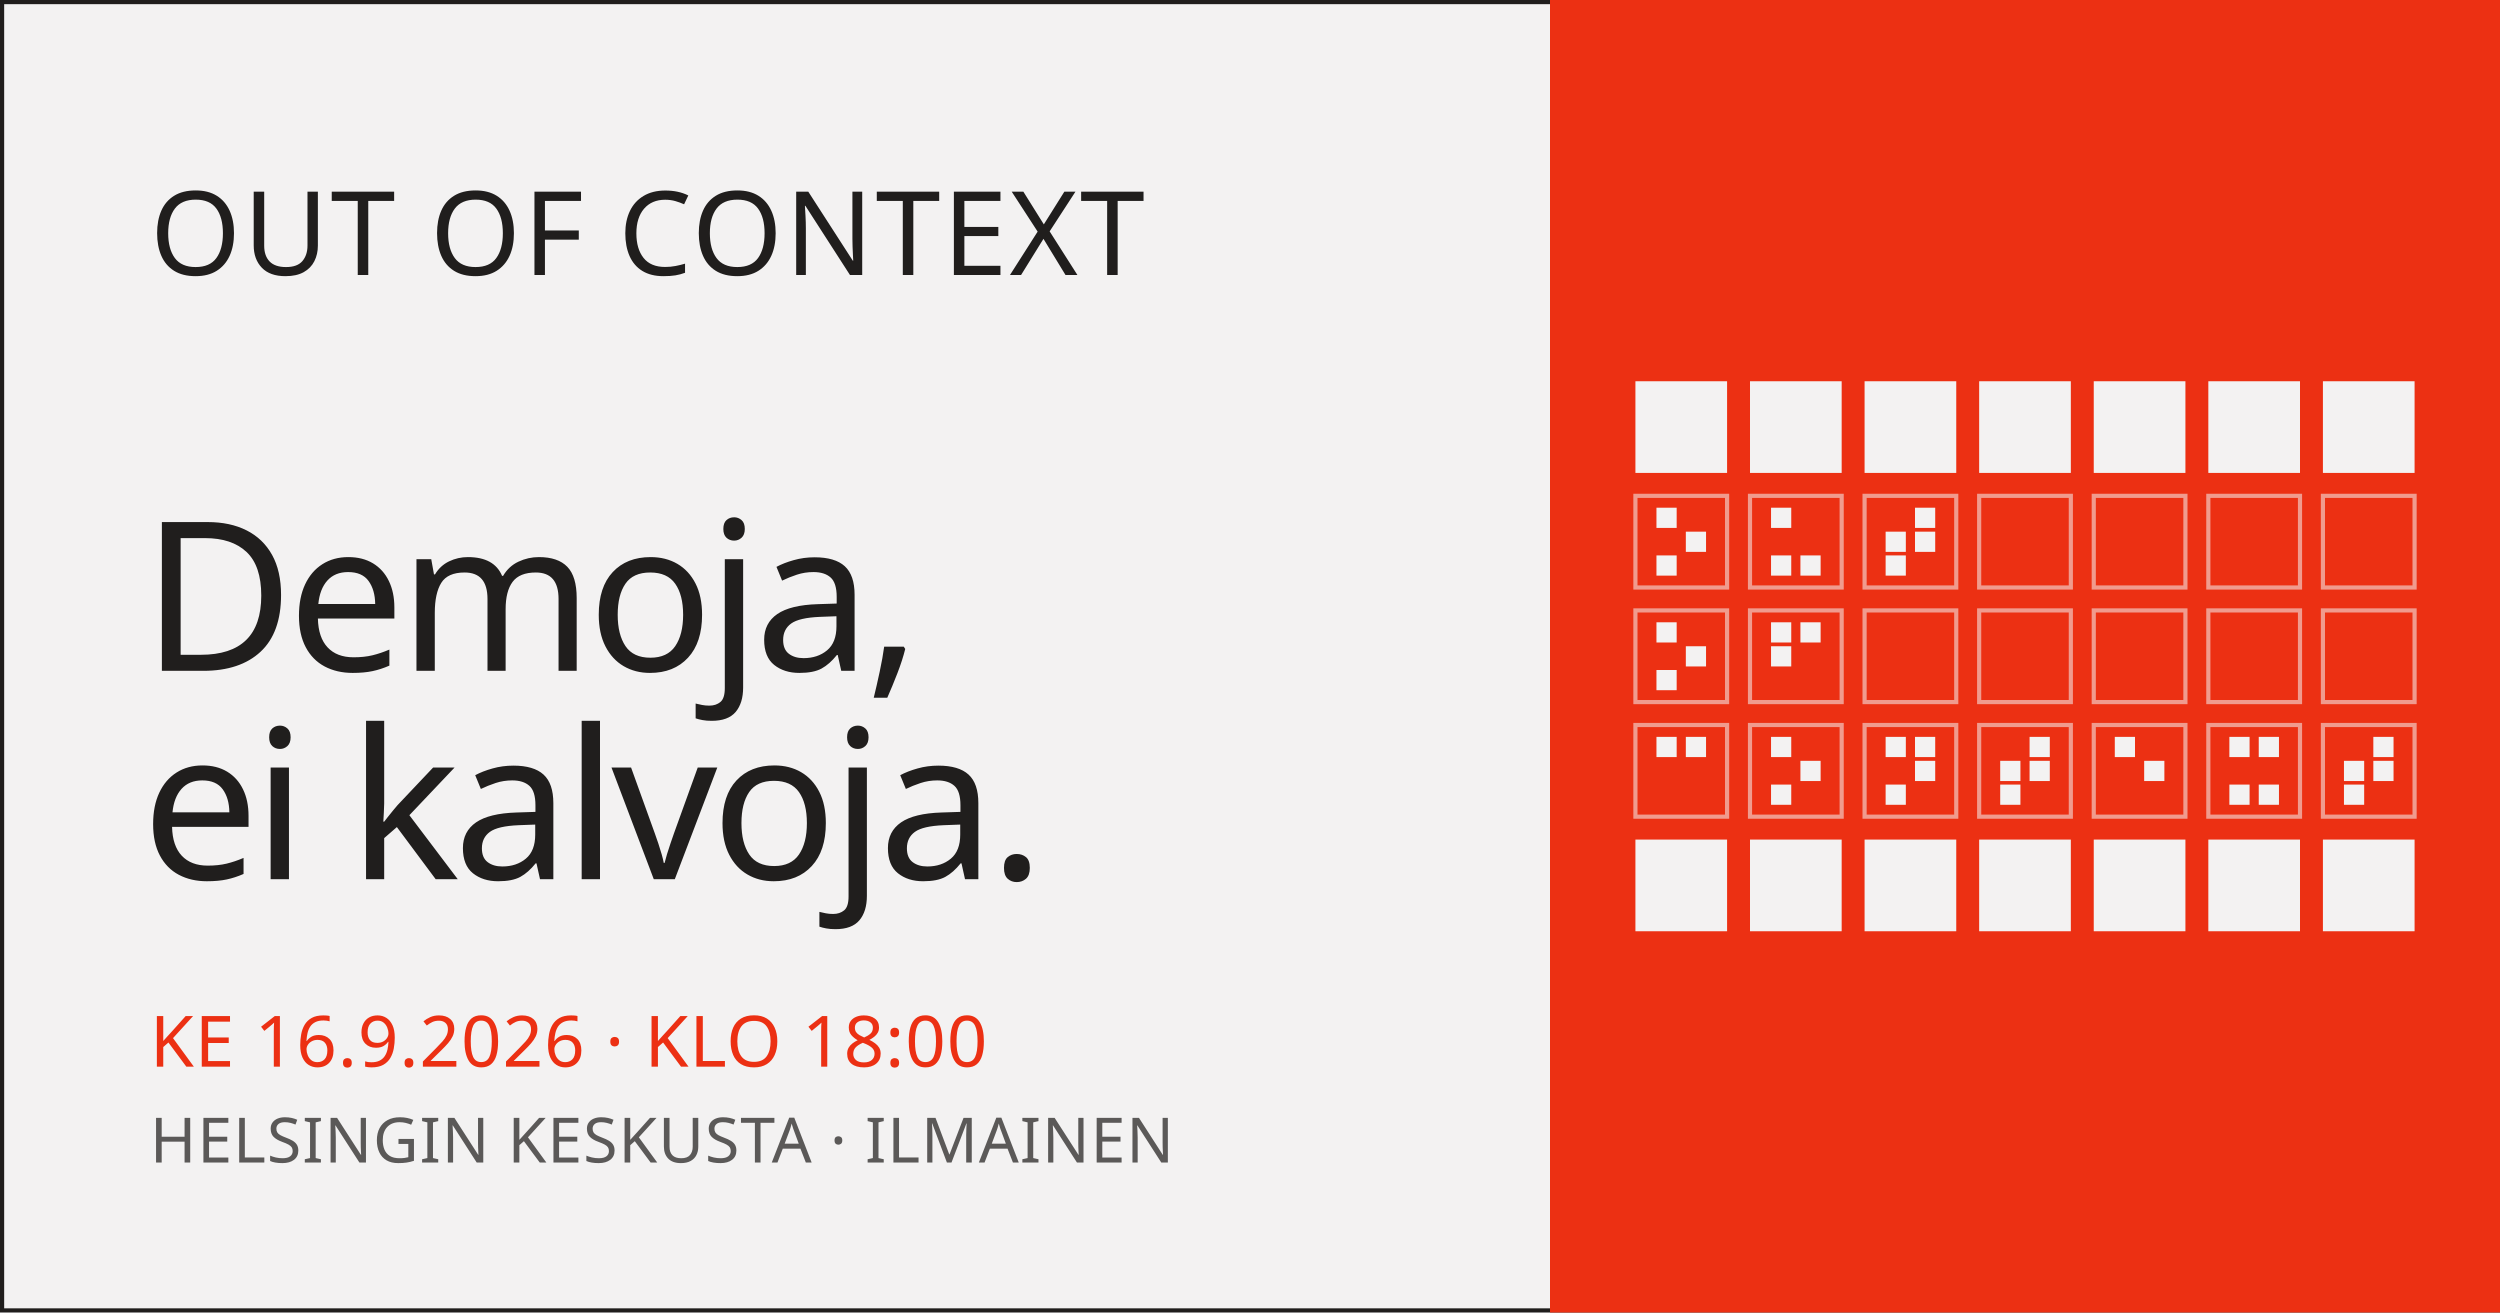
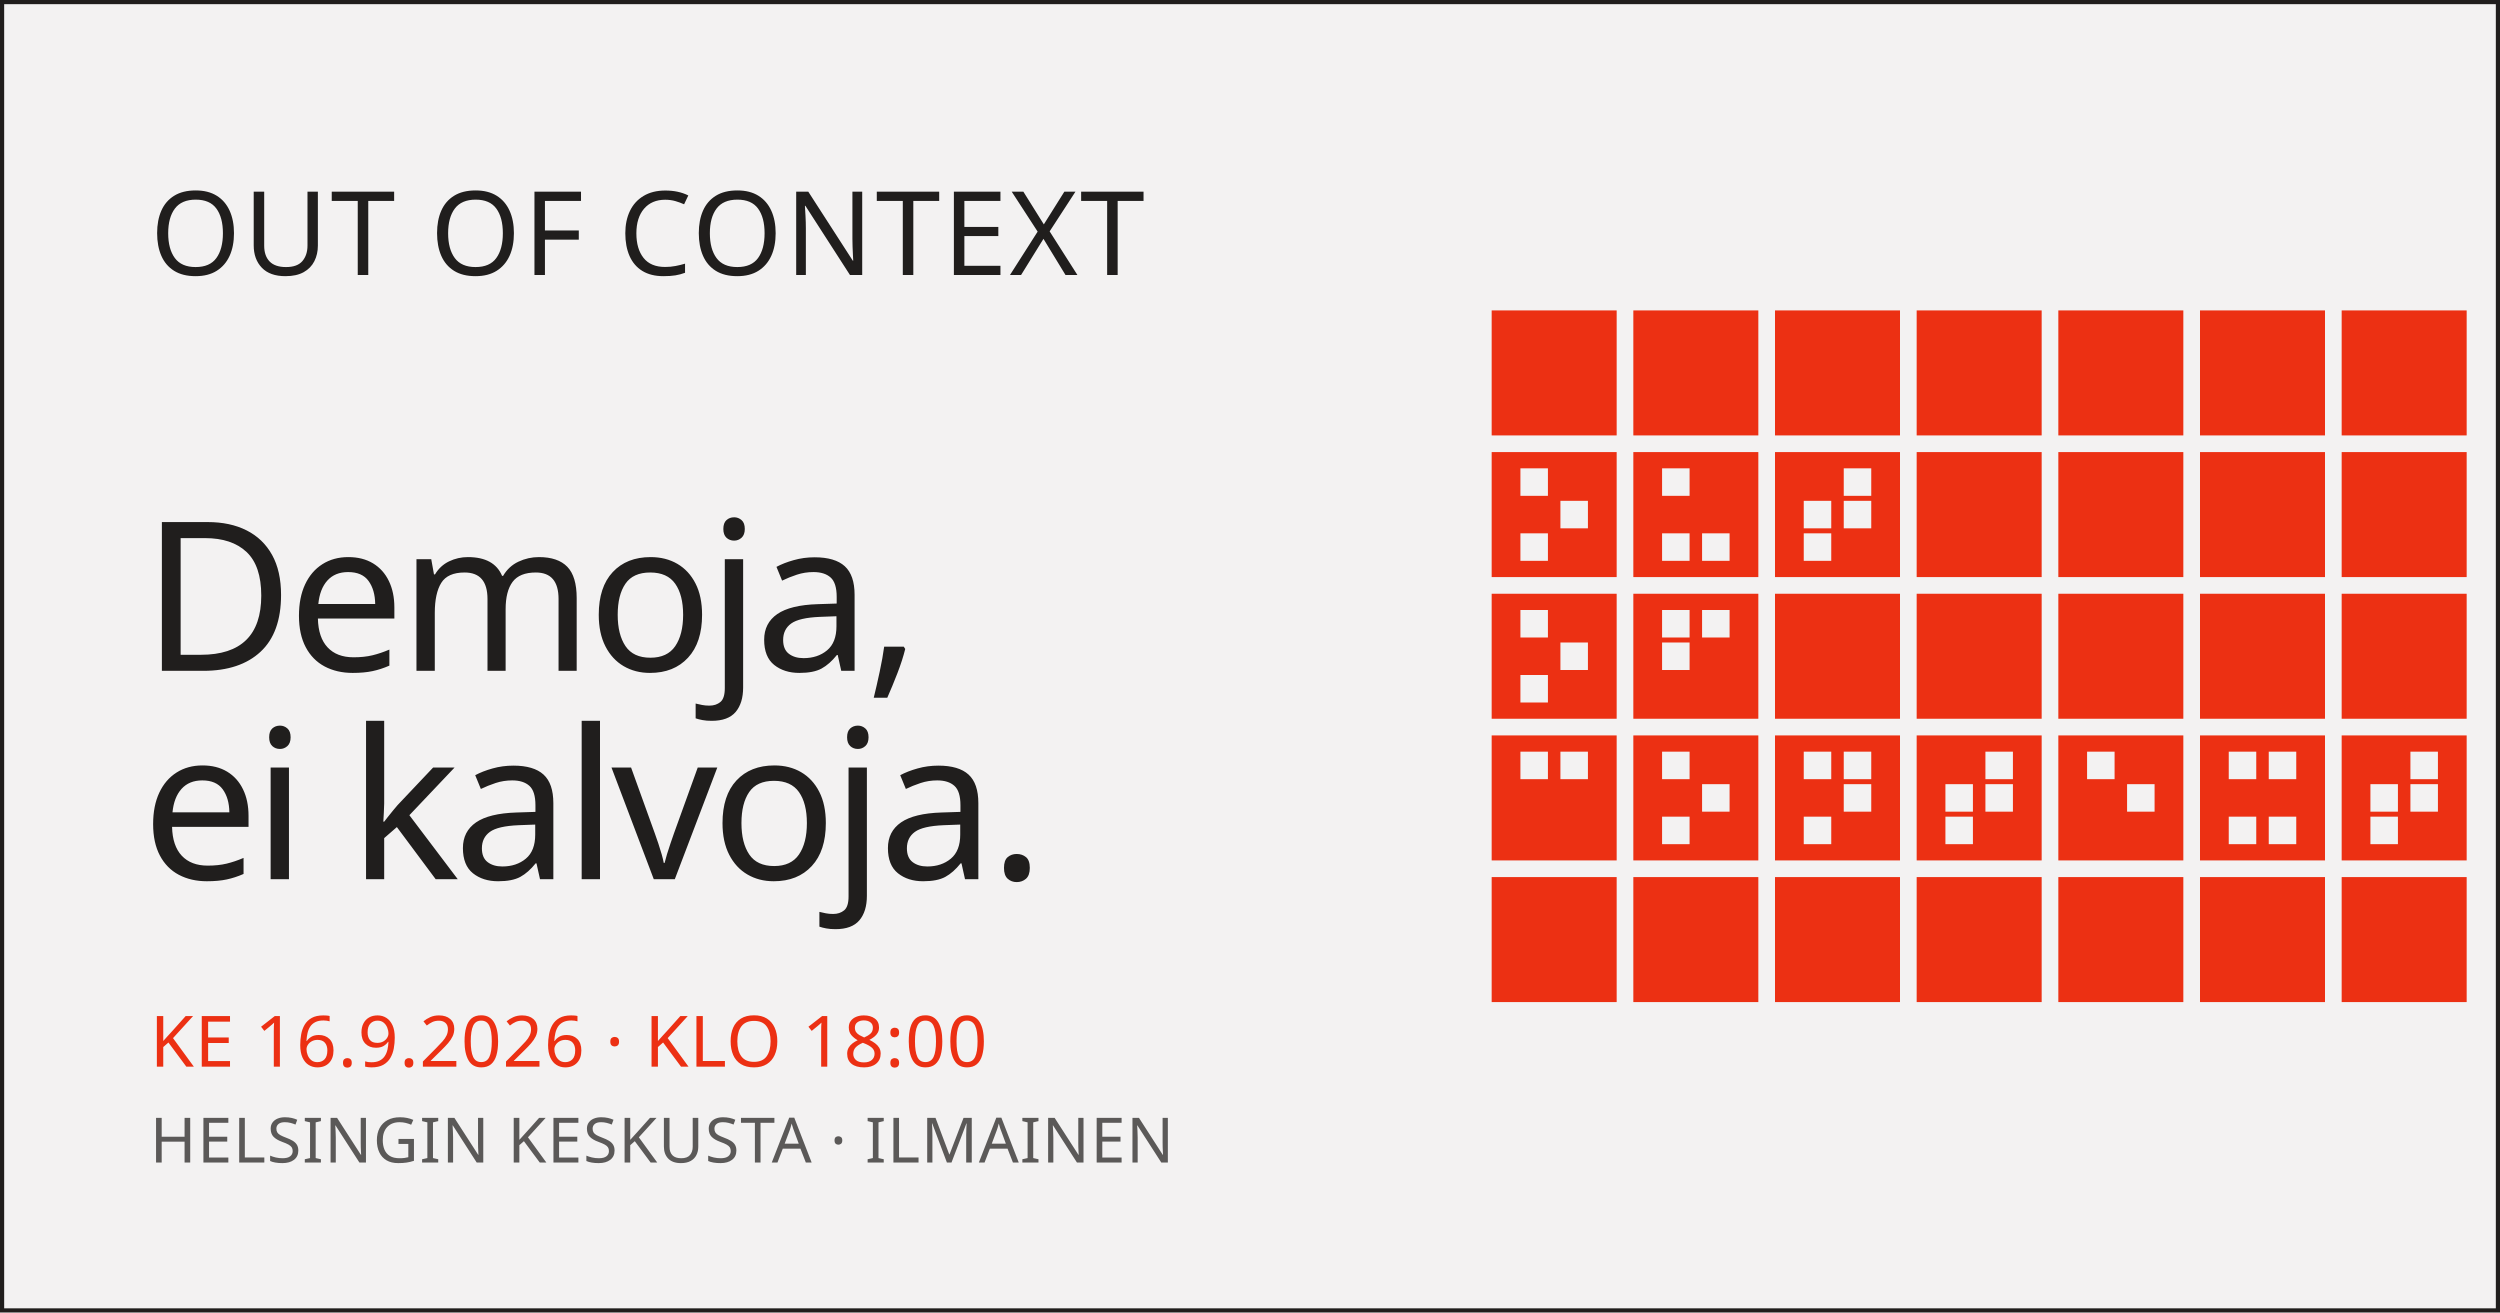
<svg xmlns="http://www.w3.org/2000/svg" width="1200" height="630" viewBox="0 0 1200 630">
  <rect width="1200" height="630" fill="#f3f2f2" />
  <rect x="1" y="1" width="1198" height="628" fill="none" stroke="#201e1d" stroke-width="2" />
-   <rect x="744" y="0" width="456" height="630" fill="#ec3013" />
  <text x="72" y="132" font-family="Archivo Black, Archivo, sans-serif" font-size="56" letter-spacing="1" fill="#201e1d">OUT OF CONTEXT</text>
  <text x="68" y="322" font-family="Archivo Black, Archivo, sans-serif" font-size="100" letter-spacing="-3" fill="#201e1d">Demoja,</text>
  <text x="68" y="422" font-family="Archivo Black, Archivo, sans-serif" font-size="100" letter-spacing="-3" fill="#201e1d">ei kalvoja.</text>
  <text x="72" y="512" font-family="Archivo Black, Archivo, sans-serif" font-size="34" letter-spacing="0.5" fill="#ec3013">KE 16.9.2026 · KLO 18:00</text>
  <text x="72" y="558" font-family="Archivo Black, Archivo, sans-serif" font-size="30" letter-spacing="0.5" fill="#201e1d" opacity="0.72">HELSINGIN KESKUSTA · ILMAINEN</text>
-   <rect x="785" y="183" width="44" height="44" fill="#f3f2f2" />
-   <rect x="840" y="183" width="44" height="44" fill="#f3f2f2" />
-   <rect x="895" y="183" width="44" height="44" fill="#f3f2f2" />
-   <rect x="950" y="183" width="44" height="44" fill="#f3f2f2" />
-   <rect x="1005" y="183" width="44" height="44" fill="#f3f2f2" />
-   <rect x="1060" y="183" width="44" height="44" fill="#f3f2f2" />
-   <rect x="1115" y="183" width="44" height="44" fill="#f3f2f2" />
-   <rect x="785" y="238" width="44" height="44" fill="none" stroke="#f3f2f2" stroke-opacity="0.55" stroke-width="2" />
-   <rect x="795.1" y="243.7" width="9.7" height="9.7" fill="#f3f2f2" />
-   <rect x="795.1" y="266.6" width="9.7" height="9.7" fill="#f3f2f2" />
-   <rect x="809.2" y="255.2" width="9.7" height="9.7" fill="#f3f2f2" />
-   <rect x="840" y="238" width="44" height="44" fill="none" stroke="#f3f2f2" stroke-opacity="0.55" stroke-width="2" />
-   <rect x="850.1" y="243.7" width="9.7" height="9.7" fill="#f3f2f2" />
-   <rect x="850.1" y="266.6" width="9.7" height="9.7" fill="#f3f2f2" />
-   <rect x="864.2" y="266.6" width="9.7" height="9.7" fill="#f3f2f2" />
-   <rect x="895" y="238" width="44" height="44" fill="none" stroke="#f3f2f2" stroke-opacity="0.55" stroke-width="2" />
-   <rect x="905.1" y="255.2" width="9.7" height="9.7" fill="#f3f2f2" />
-   <rect x="905.1" y="266.6" width="9.7" height="9.7" fill="#f3f2f2" />
-   <rect x="919.2" y="243.7" width="9.7" height="9.7" fill="#f3f2f2" />
-   <rect x="919.2" y="255.2" width="9.7" height="9.7" fill="#f3f2f2" />
-   <rect x="950" y="238" width="44" height="44" fill="none" stroke="#f3f2f2" stroke-opacity="0.55" stroke-width="2" />
-   <rect x="1005" y="238" width="44" height="44" fill="none" stroke="#f3f2f2" stroke-opacity="0.55" stroke-width="2" />
-   <rect x="1060" y="238" width="44" height="44" fill="none" stroke="#f3f2f2" stroke-opacity="0.55" stroke-width="2" />
-   <rect x="1115" y="238" width="44" height="44" fill="none" stroke="#f3f2f2" stroke-opacity="0.55" stroke-width="2" />
-   <rect x="785" y="293" width="44" height="44" fill="none" stroke="#f3f2f2" stroke-opacity="0.55" stroke-width="2" />
-   <rect x="795.1" y="298.7" width="9.7" height="9.7" fill="#f3f2f2" />
-   <rect x="795.1" y="321.6" width="9.7" height="9.7" fill="#f3f2f2" />
-   <rect x="809.2" y="310.2" width="9.7" height="9.7" fill="#f3f2f2" />
-   <rect x="840" y="293" width="44" height="44" fill="none" stroke="#f3f2f2" stroke-opacity="0.55" stroke-width="2" />
-   <rect x="850.1" y="298.7" width="9.7" height="9.7" fill="#f3f2f2" />
-   <rect x="850.1" y="310.2" width="9.7" height="9.7" fill="#f3f2f2" />
-   <rect x="864.2" y="298.7" width="9.7" height="9.7" fill="#f3f2f2" />
-   <rect x="895" y="293" width="44" height="44" fill="none" stroke="#f3f2f2" stroke-opacity="0.55" stroke-width="2" />
-   <rect x="950" y="293" width="44" height="44" fill="none" stroke="#f3f2f2" stroke-opacity="0.55" stroke-width="2" />
-   <rect x="1005" y="293" width="44" height="44" fill="none" stroke="#f3f2f2" stroke-opacity="0.55" stroke-width="2" />
-   <rect x="1060" y="293" width="44" height="44" fill="none" stroke="#f3f2f2" stroke-opacity="0.55" stroke-width="2" />
-   <rect x="1115" y="293" width="44" height="44" fill="none" stroke="#f3f2f2" stroke-opacity="0.55" stroke-width="2" />
-   <rect x="785" y="348" width="44" height="44" fill="none" stroke="#f3f2f2" stroke-opacity="0.55" stroke-width="2" />
-   <rect x="795.1" y="353.7" width="9.7" height="9.7" fill="#f3f2f2" />
-   <rect x="809.2" y="353.7" width="9.7" height="9.7" fill="#f3f2f2" />
-   <rect x="840" y="348" width="44" height="44" fill="none" stroke="#f3f2f2" stroke-opacity="0.55" stroke-width="2" />
-   <rect x="850.1" y="353.7" width="9.7" height="9.7" fill="#f3f2f2" />
-   <rect x="850.1" y="376.6" width="9.7" height="9.7" fill="#f3f2f2" />
-   <rect x="864.2" y="365.2" width="9.7" height="9.7" fill="#f3f2f2" />
-   <rect x="895" y="348" width="44" height="44" fill="none" stroke="#f3f2f2" stroke-opacity="0.55" stroke-width="2" />
-   <rect x="905.1" y="353.7" width="9.7" height="9.7" fill="#f3f2f2" />
-   <rect x="905.1" y="376.6" width="9.7" height="9.7" fill="#f3f2f2" />
-   <rect x="919.2" y="353.7" width="9.7" height="9.7" fill="#f3f2f2" />
-   <rect x="919.2" y="365.2" width="9.7" height="9.7" fill="#f3f2f2" />
-   <rect x="950" y="348" width="44" height="44" fill="none" stroke="#f3f2f2" stroke-opacity="0.55" stroke-width="2" />
-   <rect x="960.1" y="365.2" width="9.7" height="9.7" fill="#f3f2f2" />
-   <rect x="960.1" y="376.6" width="9.7" height="9.7" fill="#f3f2f2" />
-   <rect x="974.2" y="353.7" width="9.7" height="9.7" fill="#f3f2f2" />
-   <rect x="974.2" y="365.2" width="9.7" height="9.7" fill="#f3f2f2" />
-   <rect x="1005" y="348" width="44" height="44" fill="none" stroke="#f3f2f2" stroke-opacity="0.55" stroke-width="2" />
-   <rect x="1015.1" y="353.7" width="9.7" height="9.7" fill="#f3f2f2" />
-   <rect x="1029.2" y="365.2" width="9.7" height="9.7" fill="#f3f2f2" />
-   <rect x="1060" y="348" width="44" height="44" fill="none" stroke="#f3f2f2" stroke-opacity="0.55" stroke-width="2" />
-   <rect x="1070.1" y="353.7" width="9.7" height="9.7" fill="#f3f2f2" />
-   <rect x="1070.1" y="376.6" width="9.7" height="9.7" fill="#f3f2f2" />
-   <rect x="1084.2" y="353.7" width="9.7" height="9.7" fill="#f3f2f2" />
-   <rect x="1084.2" y="376.6" width="9.7" height="9.7" fill="#f3f2f2" />
-   <rect x="1115" y="348" width="44" height="44" fill="none" stroke="#f3f2f2" stroke-opacity="0.55" stroke-width="2" />
-   <rect x="1125.1" y="365.2" width="9.7" height="9.7" fill="#f3f2f2" />
-   <rect x="1125.1" y="376.6" width="9.7" height="9.7" fill="#f3f2f2" />
-   <rect x="1139.2" y="353.7" width="9.7" height="9.7" fill="#f3f2f2" />
-   <rect x="1139.2" y="365.2" width="9.7" height="9.7" fill="#f3f2f2" />
-   <rect x="785" y="403" width="44" height="44" fill="#f3f2f2" />
-   <rect x="840" y="403" width="44" height="44" fill="#f3f2f2" />
-   <rect x="895" y="403" width="44" height="44" fill="#f3f2f2" />
-   <rect x="950" y="403" width="44" height="44" fill="#f3f2f2" />
-   <rect x="1005" y="403" width="44" height="44" fill="#f3f2f2" />
-   <rect x="1060" y="403" width="44" height="44" fill="#f3f2f2" />
-   <rect x="1115" y="403" width="44" height="44" fill="#f3f2f2" />
+   <rect x="716" y="149" width="60" height="60" fill="#ec3013" />
+   <rect x="784" y="149" width="60" height="60" fill="#ec3013" />
+   <rect x="852" y="149" width="60" height="60" fill="#ec3013" />
+   <rect x="920" y="149" width="60" height="60" fill="#ec3013" />
+   <rect x="988" y="149" width="60" height="60" fill="#ec3013" />
+   <rect x="1056" y="149" width="60" height="60" fill="#ec3013" />
+   <rect x="1124" y="149" width="60" height="60" fill="#ec3013" />
+   <rect x="716" y="217" width="60" height="60" fill="#ec3013" />
+   <rect x="729.8" y="224.8" width="13.2" height="13.2" fill="#f3f2f2" />
+   <rect x="729.8" y="256.0" width="13.2" height="13.2" fill="#f3f2f2" />
+   <rect x="749.0" y="240.4" width="13.2" height="13.2" fill="#f3f2f2" />
+   <rect x="784" y="217" width="60" height="60" fill="#ec3013" />
+   <rect x="797.8" y="224.8" width="13.2" height="13.2" fill="#f3f2f2" />
+   <rect x="797.8" y="256.0" width="13.2" height="13.2" fill="#f3f2f2" />
+   <rect x="817.0" y="256.0" width="13.2" height="13.2" fill="#f3f2f2" />
+   <rect x="852" y="217" width="60" height="60" fill="#ec3013" />
+   <rect x="865.8" y="240.4" width="13.2" height="13.2" fill="#f3f2f2" />
+   <rect x="865.8" y="256.0" width="13.2" height="13.2" fill="#f3f2f2" />
+   <rect x="885.0" y="224.8" width="13.2" height="13.2" fill="#f3f2f2" />
+   <rect x="885.0" y="240.4" width="13.2" height="13.2" fill="#f3f2f2" />
+   <rect x="920" y="217" width="60" height="60" fill="#ec3013" />
+   <rect x="988" y="217" width="60" height="60" fill="#ec3013" />
+   <rect x="1056" y="217" width="60" height="60" fill="#ec3013" />
+   <rect x="1124" y="217" width="60" height="60" fill="#ec3013" />
+   <rect x="716" y="285" width="60" height="60" fill="#ec3013" />
+   <rect x="729.8" y="292.8" width="13.2" height="13.2" fill="#f3f2f2" />
+   <rect x="729.8" y="324.0" width="13.2" height="13.2" fill="#f3f2f2" />
+   <rect x="749.0" y="308.4" width="13.2" height="13.2" fill="#f3f2f2" />
+   <rect x="784" y="285" width="60" height="60" fill="#ec3013" />
+   <rect x="797.8" y="292.8" width="13.2" height="13.2" fill="#f3f2f2" />
+   <rect x="797.8" y="308.4" width="13.2" height="13.2" fill="#f3f2f2" />
+   <rect x="817.0" y="292.8" width="13.2" height="13.2" fill="#f3f2f2" />
+   <rect x="852" y="285" width="60" height="60" fill="#ec3013" />
+   <rect x="920" y="285" width="60" height="60" fill="#ec3013" />
+   <rect x="988" y="285" width="60" height="60" fill="#ec3013" />
+   <rect x="1056" y="285" width="60" height="60" fill="#ec3013" />
+   <rect x="1124" y="285" width="60" height="60" fill="#ec3013" />
+   <rect x="716" y="353" width="60" height="60" fill="#ec3013" />
+   <rect x="729.8" y="360.8" width="13.2" height="13.2" fill="#f3f2f2" />
+   <rect x="749.0" y="360.8" width="13.2" height="13.2" fill="#f3f2f2" />
+   <rect x="784" y="353" width="60" height="60" fill="#ec3013" />
+   <rect x="797.8" y="360.8" width="13.2" height="13.2" fill="#f3f2f2" />
+   <rect x="797.8" y="392.0" width="13.2" height="13.2" fill="#f3f2f2" />
+   <rect x="817.0" y="376.4" width="13.2" height="13.2" fill="#f3f2f2" />
+   <rect x="852" y="353" width="60" height="60" fill="#ec3013" />
+   <rect x="865.8" y="360.8" width="13.2" height="13.2" fill="#f3f2f2" />
+   <rect x="865.8" y="392.0" width="13.2" height="13.2" fill="#f3f2f2" />
+   <rect x="885.0" y="360.8" width="13.2" height="13.2" fill="#f3f2f2" />
+   <rect x="885.0" y="376.4" width="13.2" height="13.2" fill="#f3f2f2" />
+   <rect x="920" y="353" width="60" height="60" fill="#ec3013" />
+   <rect x="933.8" y="376.4" width="13.2" height="13.2" fill="#f3f2f2" />
+   <rect x="933.8" y="392.0" width="13.2" height="13.2" fill="#f3f2f2" />
+   <rect x="953.0" y="360.8" width="13.2" height="13.2" fill="#f3f2f2" />
+   <rect x="953.0" y="376.4" width="13.2" height="13.2" fill="#f3f2f2" />
+   <rect x="988" y="353" width="60" height="60" fill="#ec3013" />
+   <rect x="1001.8" y="360.8" width="13.2" height="13.2" fill="#f3f2f2" />
+   <rect x="1021.0" y="376.4" width="13.2" height="13.2" fill="#f3f2f2" />
+   <rect x="1056" y="353" width="60" height="60" fill="#ec3013" />
+   <rect x="1069.8" y="360.8" width="13.2" height="13.2" fill="#f3f2f2" />
+   <rect x="1069.8" y="392.0" width="13.2" height="13.2" fill="#f3f2f2" />
+   <rect x="1089.0" y="360.8" width="13.2" height="13.2" fill="#f3f2f2" />
+   <rect x="1089.0" y="392.0" width="13.2" height="13.2" fill="#f3f2f2" />
+   <rect x="1124" y="353" width="60" height="60" fill="#ec3013" />
+   <rect x="1137.8" y="376.4" width="13.2" height="13.2" fill="#f3f2f2" />
+   <rect x="1137.8" y="392.0" width="13.2" height="13.2" fill="#f3f2f2" />
+   <rect x="1157.0" y="360.8" width="13.2" height="13.2" fill="#f3f2f2" />
+   <rect x="1157.0" y="376.4" width="13.2" height="13.2" fill="#f3f2f2" />
+   <rect x="716" y="421" width="60" height="60" fill="#ec3013" />
+   <rect x="784" y="421" width="60" height="60" fill="#ec3013" />
+   <rect x="852" y="421" width="60" height="60" fill="#ec3013" />
+   <rect x="920" y="421" width="60" height="60" fill="#ec3013" />
+   <rect x="988" y="421" width="60" height="60" fill="#ec3013" />
+   <rect x="1056" y="421" width="60" height="60" fill="#ec3013" />
+   <rect x="1124" y="421" width="60" height="60" fill="#ec3013" />
</svg>
